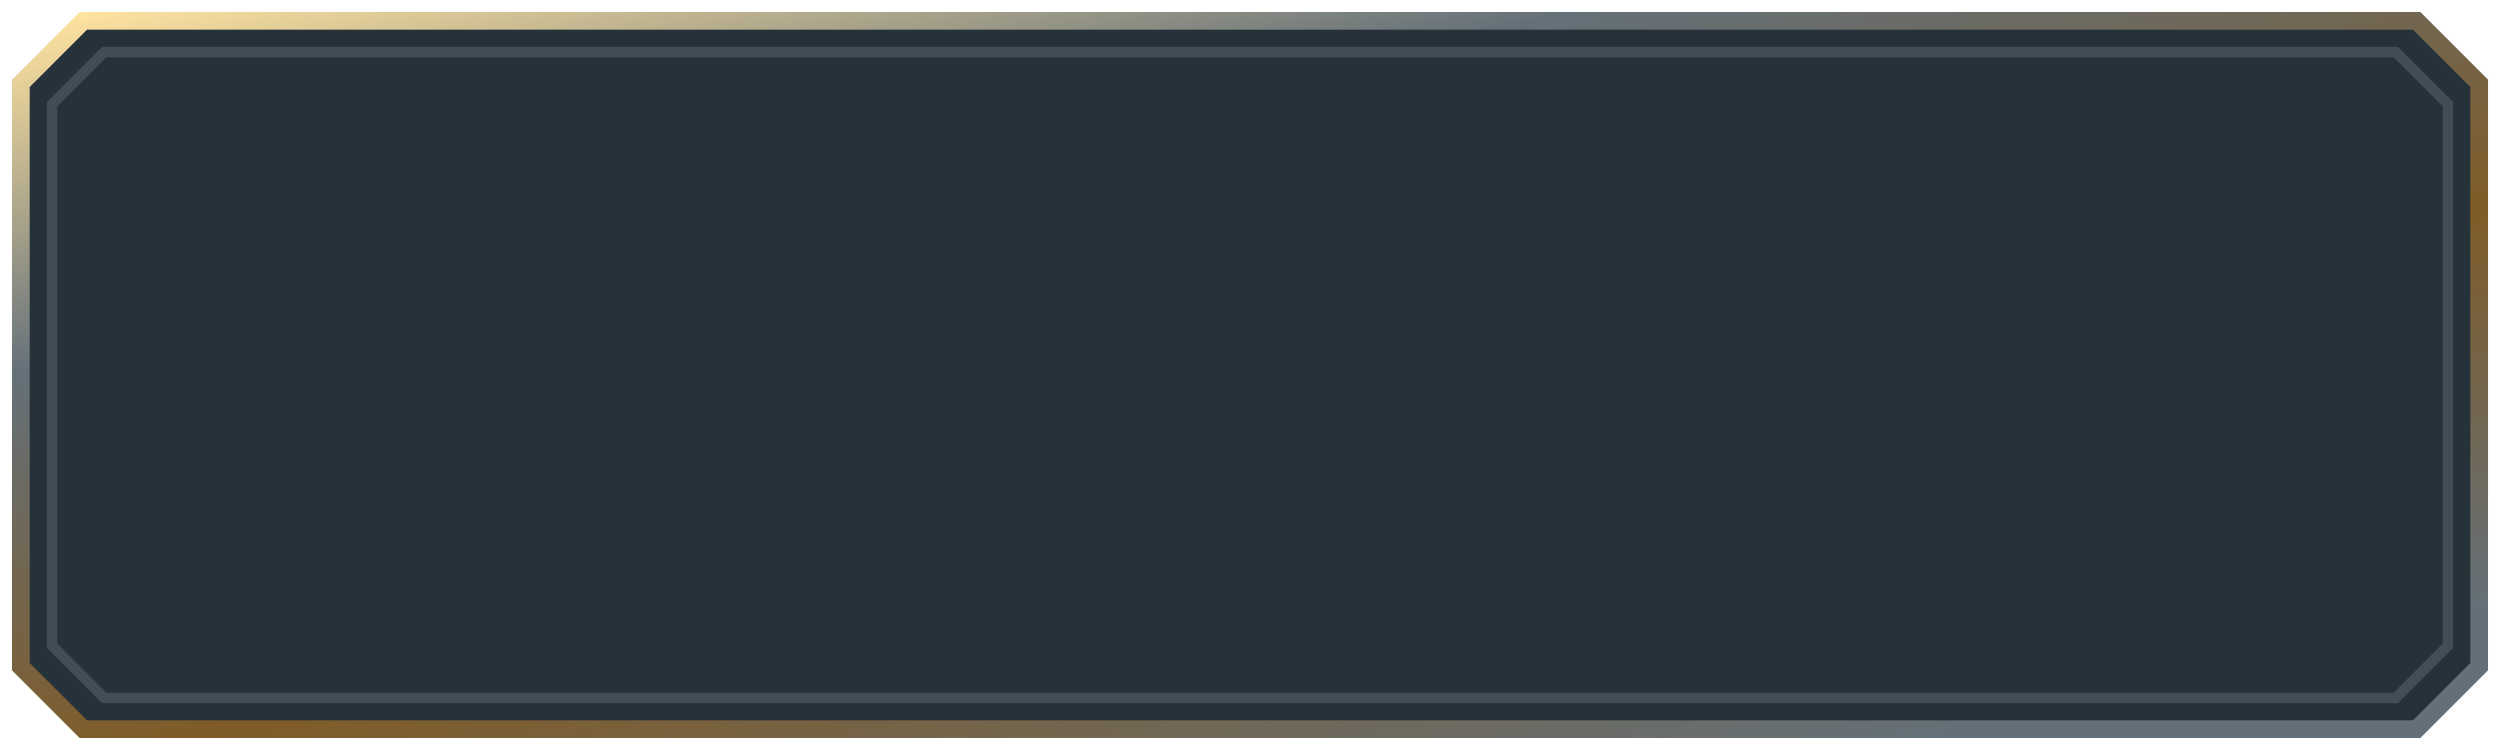
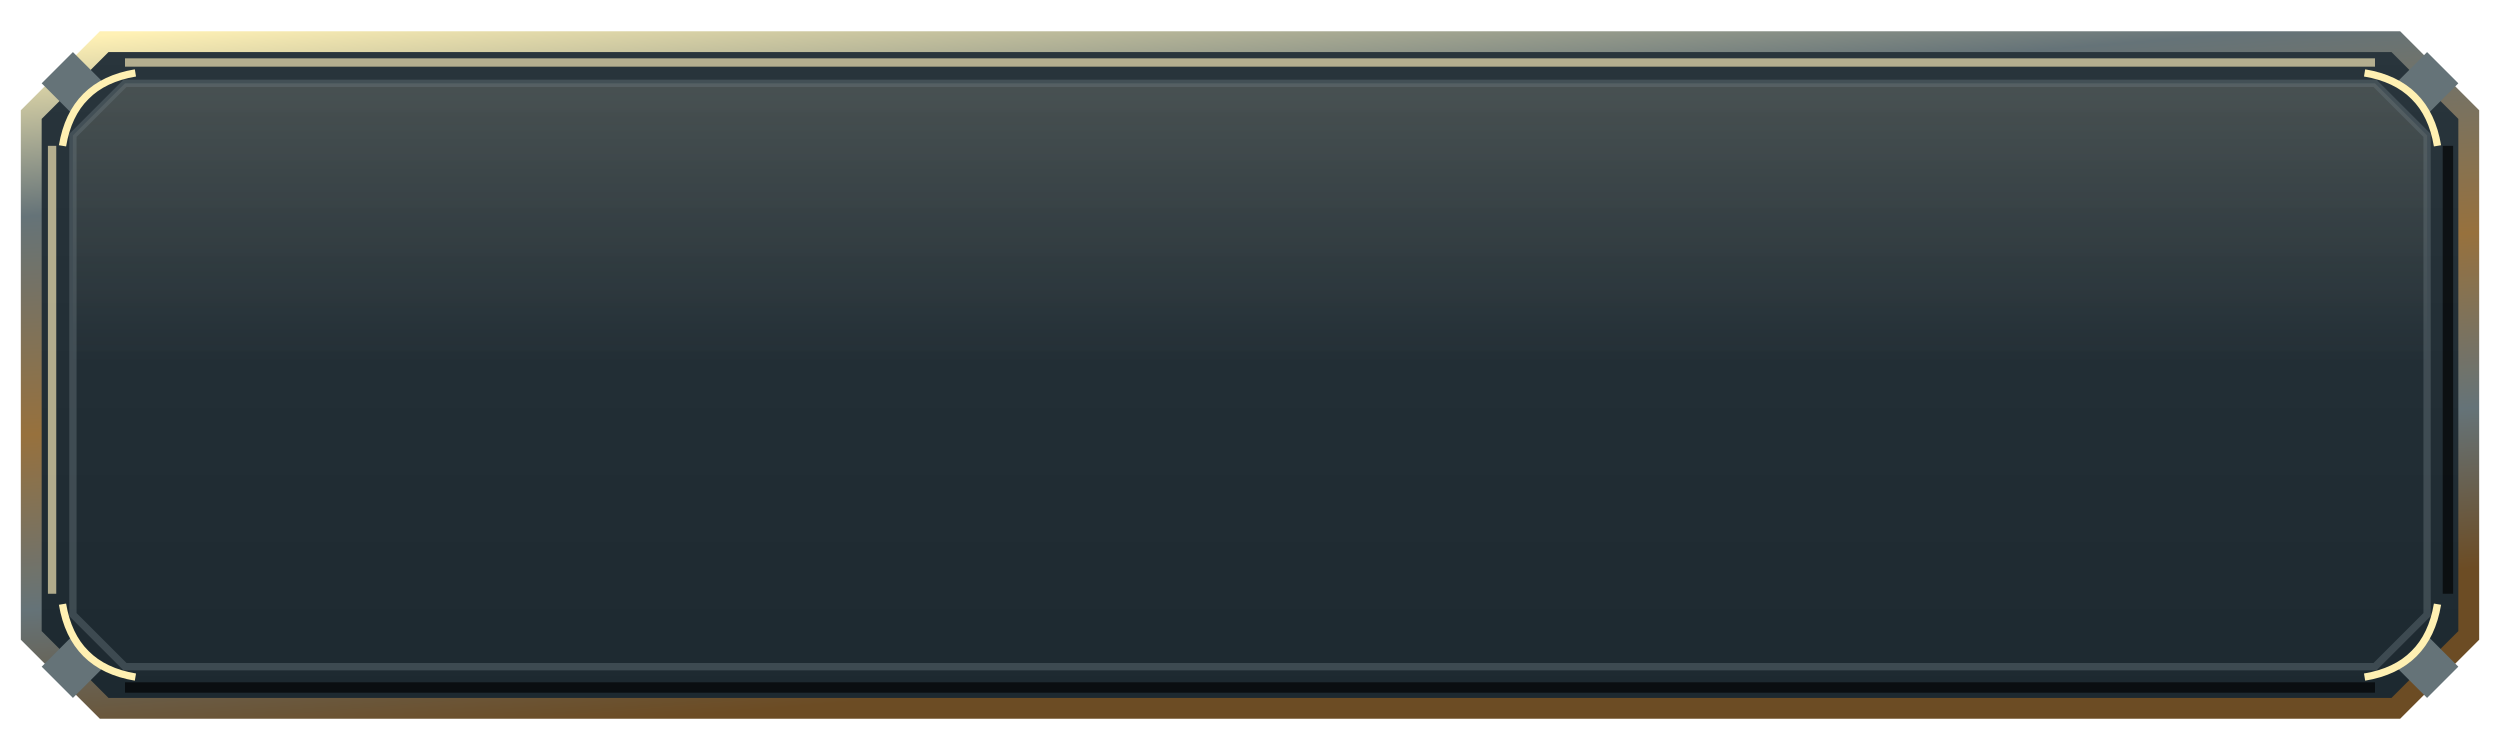
<svg xmlns="http://www.w3.org/2000/svg" width="240" height="72" preserveAspectRatio="none" viewBox="0 0 240 72">
  <defs>
-     <linearGradient id="g" x1="0" y1="0" x2=".8" y2="1">
-       <stop stop-color="#ffe3a0" />
-       <stop offset=".3" stop-color="#647079" />
-       <stop offset=".65" stop-color="#805c28" />
-       <stop offset="1" stop-color="#647079" />
+     <linearGradient id="surface" x2="0" y2="1">
+       <stop stop-color="#29353c" />
+       <stop offset=".5" stop-color="#222e35" />
+       <stop offset="1" stop-color="#1d2930" />
    </linearGradient>
+     <linearGradient id="metal" x1="0" y1="0" x2=".3" y2="1">
+       <stop stop-color="#fff1b5" />
+       <stop offset=".24" stop-color="#657378" />
+       <stop offset=".54" stop-color="#97713d" />
+       <stop offset=".78" stop-color="#657378" />
+       <stop offset="1" stop-color="#6c4c24" />
+     </linearGradient>
+     <linearGradient id="sheen" x2="0" y2="1">
+       <stop stop-color="#fff6d5" stop-opacity=".15" />
+       <stop offset=".48" stop-color="#fff6d5" stop-opacity="0" />
+     </linearGradient>
+     <radialGradient id="warm" cx=".5" cy="0" r=".9">
+       <stop stop-color="#ffb94e" stop-opacity=".35" />
+       <stop offset=".7" stop-color="#f5a12c" stop-opacity="0" />
+     </radialGradient>
+     <filter id="glow" x="-.1" y="-.4" width="1.2" height="1.8">
+       <feGaussianBlur stdDeviation="2" />
+     </filter>
  </defs>
-   <path d="M8 2H232L238 8V64L232 70H8L2 64V8Z" fill="#26323a" stroke="url(#g)" stroke-width="1.7" />
-   <path d="M10 5H230L235 10V62L230 67H10L5 62V10Z" fill="none" stroke="#647079" opacity=".45" />
+   <path d="M10 4H230L237 11V61L230 68H10L3 61V11Z" fill="url(#surface)" stroke="url(#metal)" stroke-width="2" />
+   <path d="M12 8H228L233 13V59L228 64H12L7 59V13Z" fill="url(#sheen)" stroke="#657378" stroke-opacity=".45" stroke-width=".7" />
+   <path d="M12 6H228M5 14V57" fill="none" stroke="#fff0bb" stroke-width=".8" opacity=".65" />
+   <path d="M12 66H228M235 14V57" fill="none" stroke="#000" stroke-width="1" opacity=".65" />
+   <g transform="translate(7 8) rotate(0)">
+     <path d="m0-3 3 3-3 3-3-3Z" fill="#657378" />
+     <path d="M-1 6Q0 0 6-1" fill="none" stroke="#fff0b2" stroke-width=".7" />
+   </g>
+   <g transform="translate(233 8) rotate(90)">
+     <path d="m0-3 3 3-3 3-3-3Z" fill="#657378" />
+     <path d="M-1 6Q0 0 6-1" fill="none" stroke="#fff0b2" stroke-width=".7" />
+   </g>
+   <g transform="translate(233 64) rotate(180)">
+     <path d="m0-3 3 3-3 3-3-3Z" fill="#657378" />
+     <path d="M-1 6Q0 0 6-1" fill="none" stroke="#fff0b2" stroke-width=".7" />
+   </g>
+   <g transform="translate(7 64) rotate(270)">
+     <path d="m0-3 3 3-3 3-3-3Z" fill="#657378" />
+     <path d="M-1 6Q0 0 6-1" fill="none" stroke="#fff0b2" stroke-width=".7" />
+   </g>
</svg>
